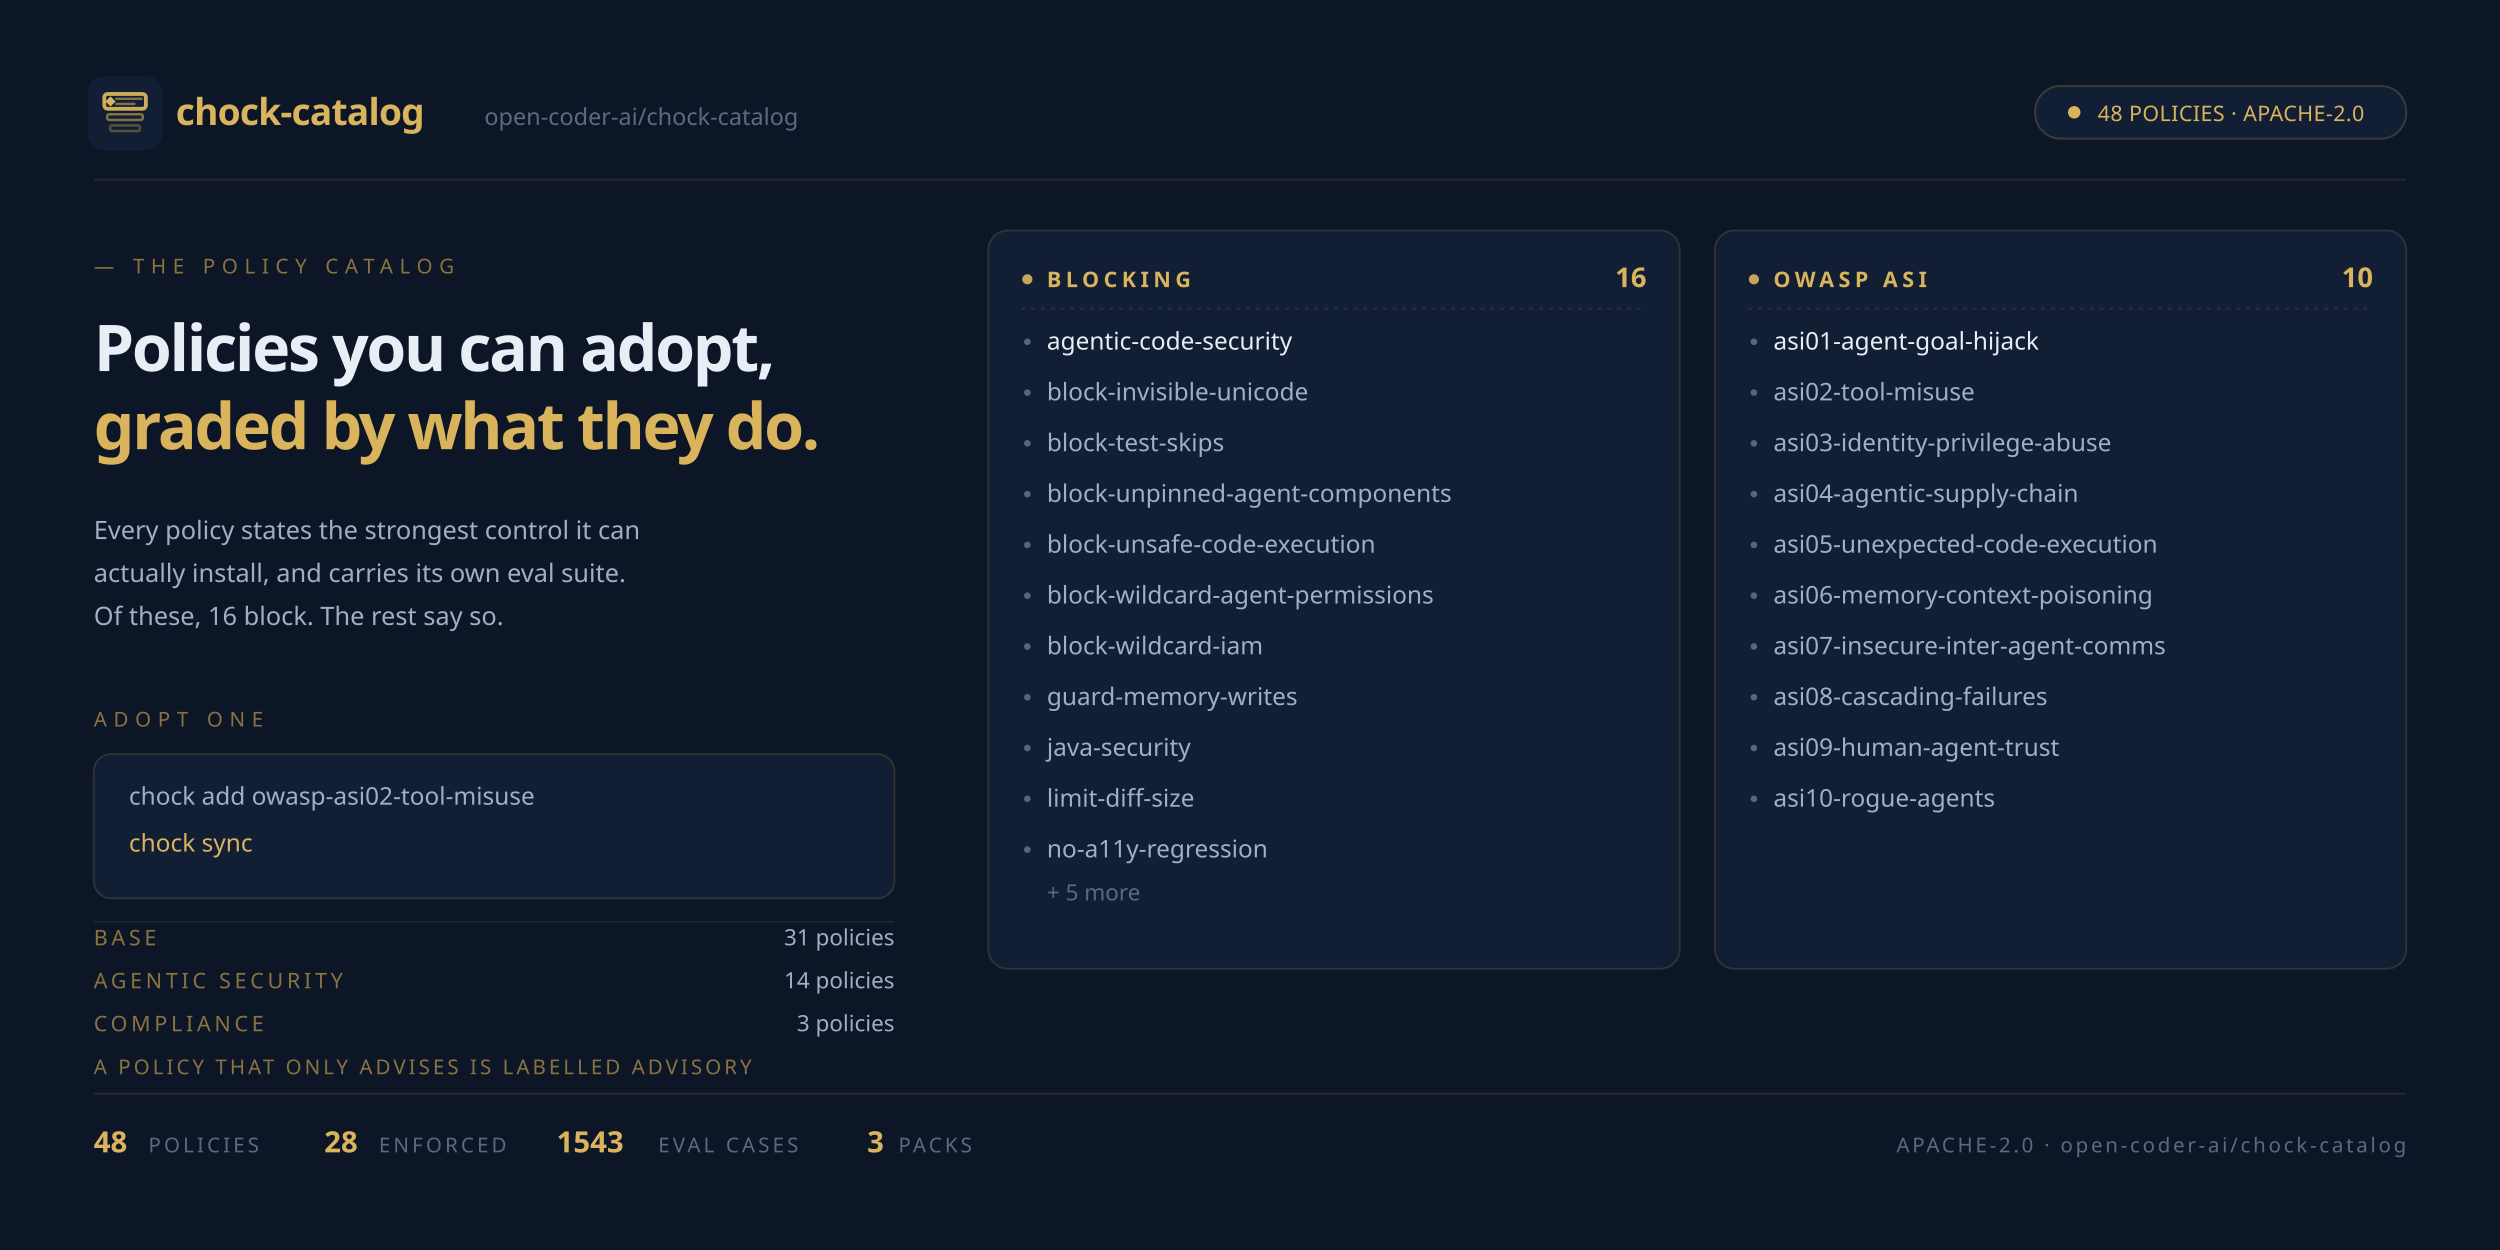
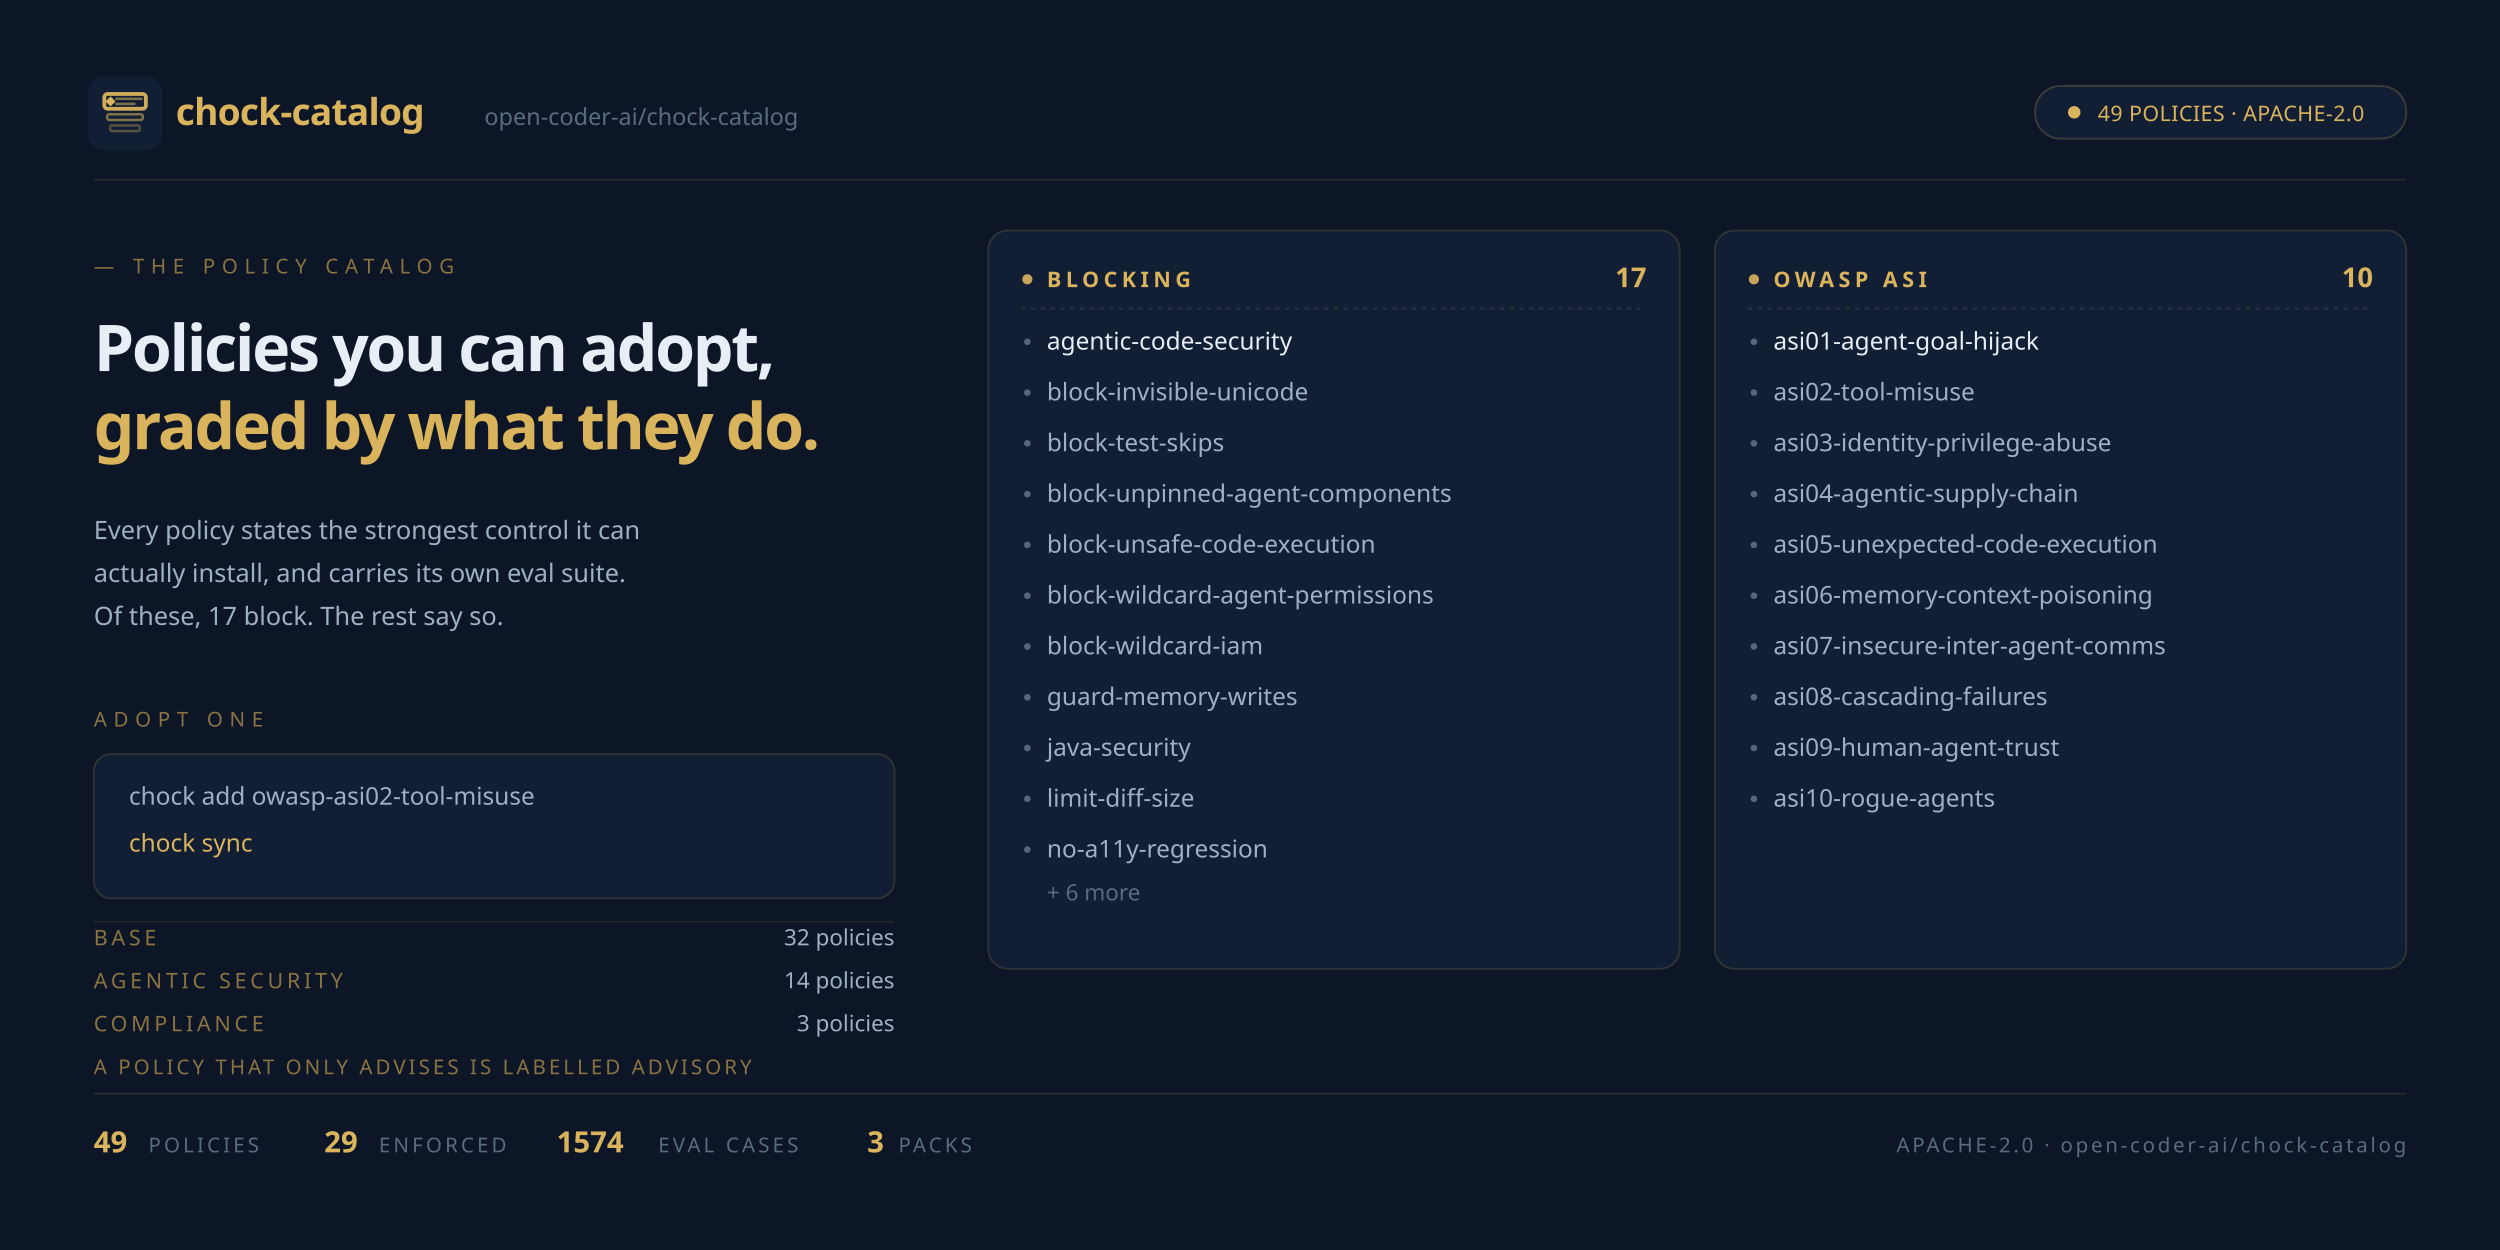
- <svg xmlns="http://www.w3.org/2000/svg" width="1280" height="640" viewBox="0 0 1280 640" role="img" aria-label="chock-catalog — the policy catalog for chock: policies you can adopt, graded by what they actually enforce. 48 policies across 3 packs (agentic-security 14, base 31, compliance 3); 28 enforced (19 at commit, 9 at pre-tool-use) and 20 advisory; 1543 eval cases. The 16 blocking policies: agentic-code-security, block-invisible-unicode, block-test-skips, block-unpinned-agent-components, block-unsafe-code-execution, block-wildcard-agent-permissions, block-wildcard-iam, guard-memory-writes, java-security, limit-diff-size, no-a11y-regression, pin-github-actions, protect-main-branch, protect-test-integrity, scan-secrets, verify-dependency-exists. Full OWASP Agentic Security Initiative top ten coverage, ASI01 through ASI10. Apache-2.0.">
+ <svg xmlns="http://www.w3.org/2000/svg" width="1280" height="640" viewBox="0 0 1280 640" role="img" aria-label="chock-catalog — the policy catalog for chock: policies you can adopt, graded by what they actually enforce. 49 policies across 3 packs (agentic-security 14, base 32, compliance 3); 29 enforced (20 at commit, 9 at pre-tool-use) and 20 advisory; 1574 eval cases. The 17 blocking policies: agentic-code-security, block-invisible-unicode, block-test-skips, block-unpinned-agent-components, block-unsafe-code-execution, block-wildcard-agent-permissions, block-wildcard-iam, guard-memory-writes, java-security, limit-diff-size, no-a11y-regression, pin-github-actions, protect-main-branch, protect-test-integrity, scan-instruction-files, scan-secrets, verify-dependency-exists. Full OWASP Agentic Security Initiative top ten coverage, ASI01 through ASI10. Apache-2.0.">
  <rect width="1280" height="640" fill="#0D1626" />
  <rect x="45.0" y="39.0" width="38" height="38" rx="8.4" fill="#111E33" />
  <rect x="56.4" y="64.2" width="15.2" height="2.9" rx="1.0" fill="none" stroke="#D9B45C" stroke-width="1.29" stroke-opacity="0.34" />
  <rect x="54.9" y="58.5" width="18.2" height="2.9" rx="1.0" fill="none" stroke="#D9B45C" stroke-width="1.29" stroke-opacity="0.55" />
  <rect x="53.4" y="48.1" width="21.3" height="7.6" rx="1.7" fill="none" stroke="#D9B45C" stroke-width="1.94" stroke-opacity="0.95" />
  <rect x="54.77" y="50.10" width="3.65" height="3.65" transform="rotate(45 56.59 51.92)" fill="#D9B45C" />
  <line x1="59.6" y1="50.6" x2="72.5" y2="50.6" stroke="#D9B45C" stroke-width="1.29" stroke-opacity="0.55" stroke-linecap="round" />
  <line x1="59.6" y1="53.2" x2="68.8" y2="53.2" stroke="#D9B45C" stroke-width="1.29" stroke-opacity="0.55" stroke-linecap="round" />
  <text x="90" y="64" font-family="Geist Mono" font-size="19" font-weight="700" letter-spacing="-0.4" fill="#D9B45C">chock-catalog</text>
  <text x="248" y="64" font-family="Geist Mono" font-size="12" fill="#5A6B80">open-coder-ai/chock-catalog</text>
  <rect x="1042" y="44" width="190" height="27" rx="13" fill="#111E33" stroke="#D9B45C" stroke-opacity="0.22" />
  <circle cx="1062" cy="57.5" r="3.2" fill="#D9B45C" />
-   <text x="1074" y="62" font-family="Geist Mono" font-size="11" letter-spacing="0.2" fill="#D9B45C">48 POLICIES · APACHE-2.0</text>
+   <text x="1074" y="62" font-family="Geist Mono" font-size="11" letter-spacing="0.2" fill="#D9B45C">49 POLICIES · APACHE-2.0</text>
  <line x1="48" y1="92" x2="1232" y2="92" stroke="#D9B45C" stroke-opacity="0.13" stroke-width="1" />
  <text x="48" y="140" font-family="Geist Mono" font-size="10.5" letter-spacing="3.4" fill="#8A7340">— THE POLICY CATALOG</text>
  <text x="48" y="190" font-family="Geist Mono" font-size="33" font-weight="700" letter-spacing="-1.2" fill="#E8EEF6">Policies you can adopt,</text>
  <text x="48" y="230" font-family="Geist Mono" font-size="33" font-weight="700" letter-spacing="-1.2" fill="#D9B45C">graded by what they do.</text>
  <text x="48" y="276" font-family="Geist Mono" font-size="13" fill="#9FB0C4">Every policy states the strongest control it can</text>
  <text x="48" y="298" font-family="Geist Mono" font-size="13" fill="#9FB0C4">actually install, and carries its own eval suite.</text>
-   <text x="48" y="320" font-family="Geist Mono" font-size="13" fill="#9FB0C4">Of these, 16 block. The rest say so.</text>
+   <text x="48" y="320" font-family="Geist Mono" font-size="13" fill="#9FB0C4">Of these, 17 block. The rest say so.</text>
  <text x="48" y="372" font-family="Geist Mono" font-size="10.5" letter-spacing="3.4" fill="#8A7340">ADOPT ONE</text>
  <rect x="48" y="386" width="410" height="74" rx="9" fill="#111E33" stroke="#D9B45C" stroke-opacity="0.16" />
  <text x="66" y="412" font-family="Geist Mono" font-size="12.5" fill="#9FB0C4">chock add owasp-asi02-tool-misuse</text>
  <text x="66" y="436" font-family="Geist Mono" font-size="12.5" fill="#D9B45C">chock sync</text>
  <line x1="48" y1="472" x2="458" y2="472" stroke="#D9B45C" stroke-opacity="0.10" stroke-width="1" />
  <text x="48" y="484" font-family="Geist Mono" font-size="11" letter-spacing="1.9" fill="#8A7340">BASE</text>
-   <text x="458" y="484" font-family="Geist Mono" font-size="11.5" text-anchor="end" fill="#9FB0C4">31 policies</text>
+   <text x="458" y="484" font-family="Geist Mono" font-size="11.5" text-anchor="end" fill="#9FB0C4">32 policies</text>
  <text x="48" y="506" font-family="Geist Mono" font-size="11" letter-spacing="1.9" fill="#8A7340">AGENTIC SECURITY</text>
  <text x="458" y="506" font-family="Geist Mono" font-size="11.5" text-anchor="end" fill="#9FB0C4">14 policies</text>
  <text x="48" y="528" font-family="Geist Mono" font-size="11" letter-spacing="1.9" fill="#8A7340">COMPLIANCE</text>
  <text x="458" y="528" font-family="Geist Mono" font-size="11.5" text-anchor="end" fill="#9FB0C4">3 policies</text>
  <text x="48" y="550" font-family="Geist Mono" font-size="10.5" letter-spacing="1.55" fill="#8A7340">A POLICY THAT ONLY ADVISES IS LABELLED ADVISORY</text>
  <rect x="506" y="118" width="354" height="378" rx="10" fill="#111E33" stroke="#D9B45C" stroke-opacity="0.16" stroke-width="1" />
  <circle cx="526" cy="143" r="2.6" fill="#D9B45C" fill-opacity="0.9" />
  <text x="536" y="147" font-family="Geist Mono" font-size="11" font-weight="700" letter-spacing="2.3" fill="#D9B45C">BLOCKING</text>
-   <text x="843" y="147" font-family="Geist Mono" font-size="14" font-weight="700" text-anchor="end" fill="#D9B45C">16</text>
+   <text x="843" y="147" font-family="Geist Mono" font-size="14" font-weight="700" text-anchor="end" fill="#D9B45C">17</text>
  <line x1="523" y1="158" x2="843" y2="158" stroke="#D9B45C" stroke-opacity="0.14" stroke-width="1" stroke-dasharray="2 3" />
  <circle cx="526" cy="175" r="1.7" fill="#9FB0C4" fill-opacity="0.5" />
  <text x="536" y="179" font-family="Geist Mono" font-size="12.5" fill="#E8EEF6">agentic-code-security</text>
  <circle cx="526" cy="201" r="1.7" fill="#9FB0C4" fill-opacity="0.5" />
  <text x="536" y="205" font-family="Geist Mono" font-size="12.5" fill="#9FB0C4">block-invisible-unicode</text>
  <circle cx="526" cy="227" r="1.7" fill="#9FB0C4" fill-opacity="0.5" />
  <text x="536" y="231" font-family="Geist Mono" font-size="12.5" fill="#9FB0C4">block-test-skips</text>
  <circle cx="526" cy="253" r="1.7" fill="#9FB0C4" fill-opacity="0.5" />
  <text x="536" y="257" font-family="Geist Mono" font-size="12.5" fill="#9FB0C4">block-unpinned-agent-components</text>
  <circle cx="526" cy="279" r="1.7" fill="#9FB0C4" fill-opacity="0.5" />
  <text x="536" y="283" font-family="Geist Mono" font-size="12.5" fill="#9FB0C4">block-unsafe-code-execution</text>
  <circle cx="526" cy="305" r="1.7" fill="#9FB0C4" fill-opacity="0.5" />
  <text x="536" y="309" font-family="Geist Mono" font-size="12.5" fill="#9FB0C4">block-wildcard-agent-permissions</text>
  <circle cx="526" cy="331" r="1.7" fill="#9FB0C4" fill-opacity="0.5" />
  <text x="536" y="335" font-family="Geist Mono" font-size="12.5" fill="#9FB0C4">block-wildcard-iam</text>
  <circle cx="526" cy="357" r="1.7" fill="#9FB0C4" fill-opacity="0.5" />
  <text x="536" y="361" font-family="Geist Mono" font-size="12.5" fill="#9FB0C4">guard-memory-writes</text>
  <circle cx="526" cy="383" r="1.7" fill="#9FB0C4" fill-opacity="0.5" />
  <text x="536" y="387" font-family="Geist Mono" font-size="12.5" fill="#9FB0C4">java-security</text>
  <circle cx="526" cy="409" r="1.7" fill="#9FB0C4" fill-opacity="0.5" />
  <text x="536" y="413" font-family="Geist Mono" font-size="12.5" fill="#9FB0C4">limit-diff-size</text>
  <circle cx="526" cy="435" r="1.7" fill="#9FB0C4" fill-opacity="0.5" />
  <text x="536" y="439" font-family="Geist Mono" font-size="12.5" fill="#9FB0C4">no-a11y-regression</text>
-   <text x="536" y="461" font-family="Geist Mono" font-size="11.5" fill="#5A6B80">+ 5 more</text>
+   <text x="536" y="461" font-family="Geist Mono" font-size="11.5" fill="#5A6B80">+ 6 more</text>
  <rect x="878" y="118" width="354" height="378" rx="10" fill="#111E33" stroke="#D9B45C" stroke-opacity="0.16" stroke-width="1" />
  <circle cx="898" cy="143" r="2.6" fill="#D9B45C" fill-opacity="0.9" />
  <text x="908" y="147" font-family="Geist Mono" font-size="11" font-weight="700" letter-spacing="2.3" fill="#D9B45C">OWASP ASI</text>
  <text x="1215" y="147" font-family="Geist Mono" font-size="14" font-weight="700" text-anchor="end" fill="#D9B45C">10</text>
  <line x1="895" y1="158" x2="1215" y2="158" stroke="#D9B45C" stroke-opacity="0.14" stroke-width="1" stroke-dasharray="2 3" />
  <circle cx="898" cy="175" r="1.7" fill="#9FB0C4" fill-opacity="0.5" />
  <text x="908" y="179" font-family="Geist Mono" font-size="12.5" fill="#E8EEF6">asi01-agent-goal-hijack</text>
  <circle cx="898" cy="201" r="1.7" fill="#9FB0C4" fill-opacity="0.5" />
  <text x="908" y="205" font-family="Geist Mono" font-size="12.5" fill="#9FB0C4">asi02-tool-misuse</text>
  <circle cx="898" cy="227" r="1.7" fill="#9FB0C4" fill-opacity="0.5" />
  <text x="908" y="231" font-family="Geist Mono" font-size="12.5" fill="#9FB0C4">asi03-identity-privilege-abuse</text>
  <circle cx="898" cy="253" r="1.7" fill="#9FB0C4" fill-opacity="0.5" />
  <text x="908" y="257" font-family="Geist Mono" font-size="12.5" fill="#9FB0C4">asi04-agentic-supply-chain</text>
  <circle cx="898" cy="279" r="1.7" fill="#9FB0C4" fill-opacity="0.5" />
  <text x="908" y="283" font-family="Geist Mono" font-size="12.5" fill="#9FB0C4">asi05-unexpected-code-execution</text>
  <circle cx="898" cy="305" r="1.7" fill="#9FB0C4" fill-opacity="0.5" />
  <text x="908" y="309" font-family="Geist Mono" font-size="12.5" fill="#9FB0C4">asi06-memory-context-poisoning</text>
  <circle cx="898" cy="331" r="1.7" fill="#9FB0C4" fill-opacity="0.5" />
  <text x="908" y="335" font-family="Geist Mono" font-size="12.5" fill="#9FB0C4">asi07-insecure-inter-agent-comms</text>
  <circle cx="898" cy="357" r="1.7" fill="#9FB0C4" fill-opacity="0.5" />
  <text x="908" y="361" font-family="Geist Mono" font-size="12.5" fill="#9FB0C4">asi08-cascading-failures</text>
  <circle cx="898" cy="383" r="1.7" fill="#9FB0C4" fill-opacity="0.5" />
  <text x="908" y="387" font-family="Geist Mono" font-size="12.5" fill="#9FB0C4">asi09-human-agent-trust</text>
  <circle cx="898" cy="409" r="1.7" fill="#9FB0C4" fill-opacity="0.5" />
  <text x="908" y="413" font-family="Geist Mono" font-size="12.5" fill="#9FB0C4">asi10-rogue-agents</text>
  <line x1="48" y1="560" x2="1232" y2="560" stroke="#D9B45C" stroke-opacity="0.13" stroke-width="1" />
-   <text x="48" y="590" font-family="Geist Mono" font-size="15" font-weight="700" fill="#D9B45C">48</text>
+   <text x="48" y="590" font-family="Geist Mono" font-size="15" font-weight="700" fill="#D9B45C">49</text>
  <text x="76" y="590" font-family="Geist Mono" font-size="10.5" letter-spacing="1.6" fill="#5A6B80">POLICIES</text>
-   <text x="166" y="590" font-family="Geist Mono" font-size="15" font-weight="700" fill="#D9B45C">28</text>
+   <text x="166" y="590" font-family="Geist Mono" font-size="15" font-weight="700" fill="#D9B45C">29</text>
  <text x="194" y="590" font-family="Geist Mono" font-size="10.5" letter-spacing="1.6" fill="#5A6B80">ENFORCED</text>
-   <text x="285" y="590" font-family="Geist Mono" font-size="15" font-weight="700" fill="#D9B45C">1543</text>
+   <text x="285" y="590" font-family="Geist Mono" font-size="15" font-weight="700" fill="#D9B45C">1574</text>
  <text x="337" y="590" font-family="Geist Mono" font-size="10.5" letter-spacing="1.6" fill="#5A6B80">EVAL CASES</text>
  <text x="444" y="590" font-family="Geist Mono" font-size="15" font-weight="700" fill="#D9B45C">3</text>
  <text x="460" y="590" font-family="Geist Mono" font-size="10.5" letter-spacing="1.6" fill="#5A6B80">PACKS</text>
  <text x="1232" y="590" font-family="Geist Mono" font-size="10.5" letter-spacing="1.4" text-anchor="end" fill="#5A6B80">APACHE-2.0 · open-coder-ai/chock-catalog</text>
</svg>
